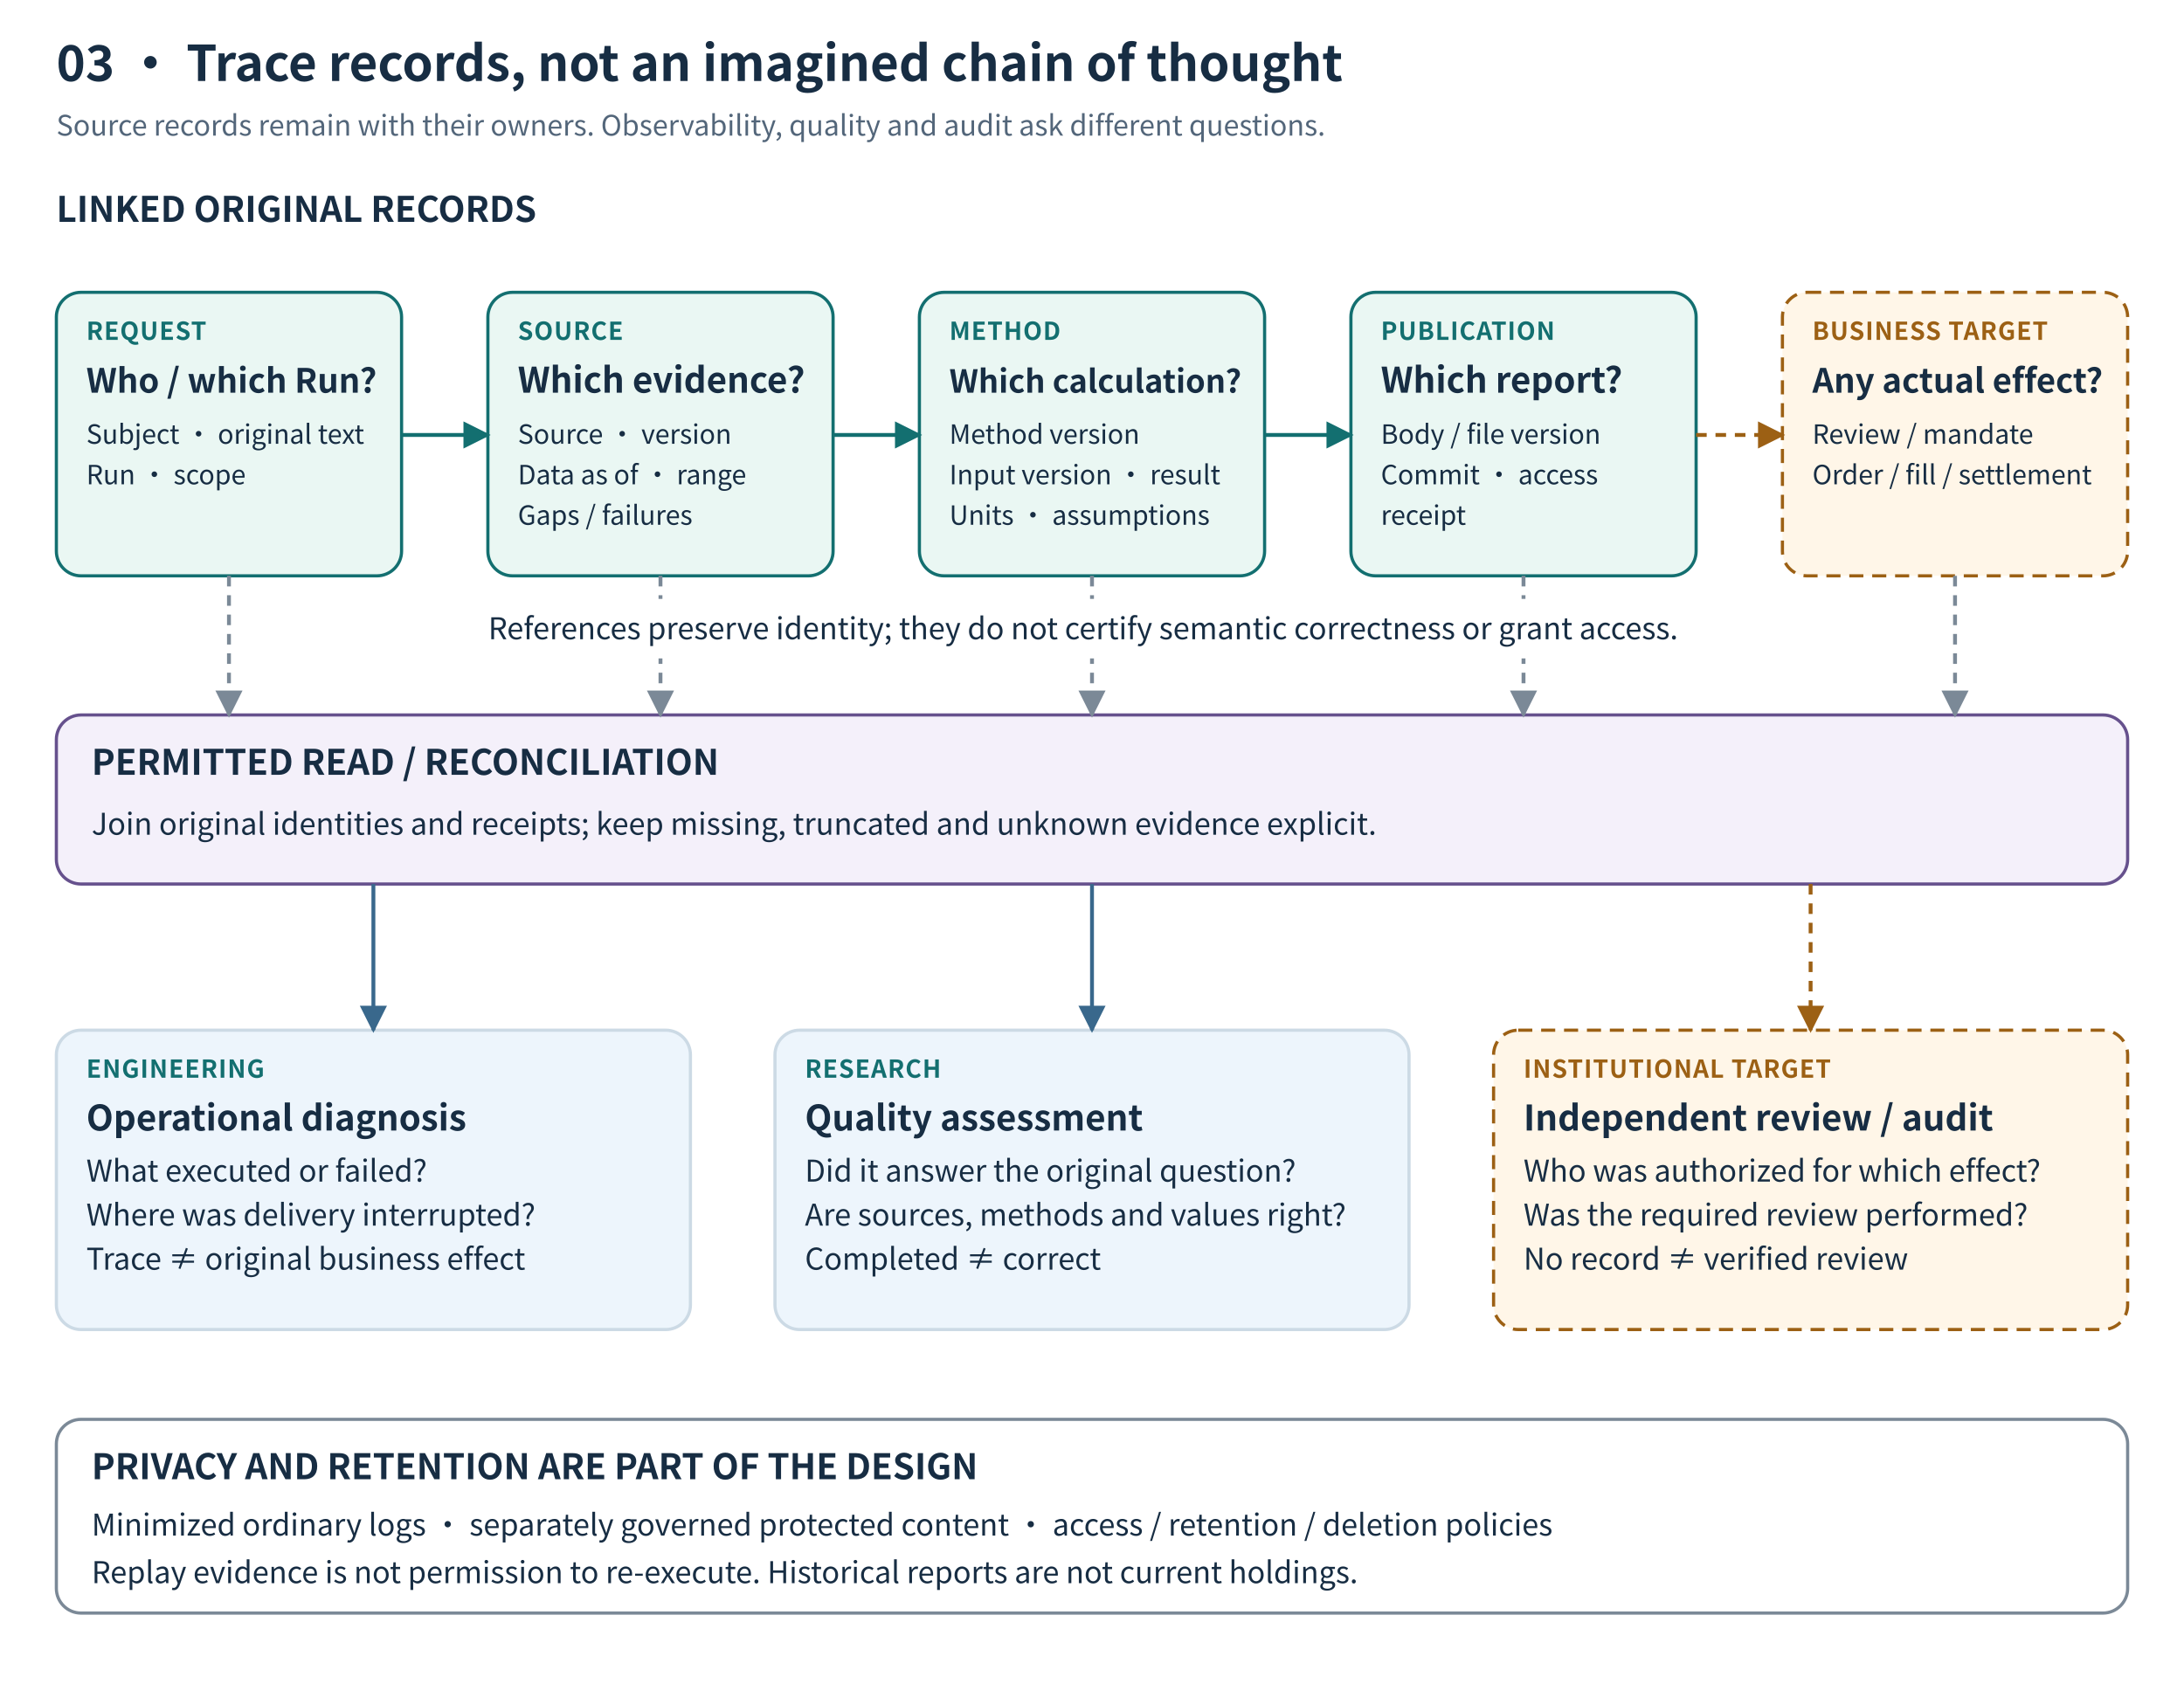
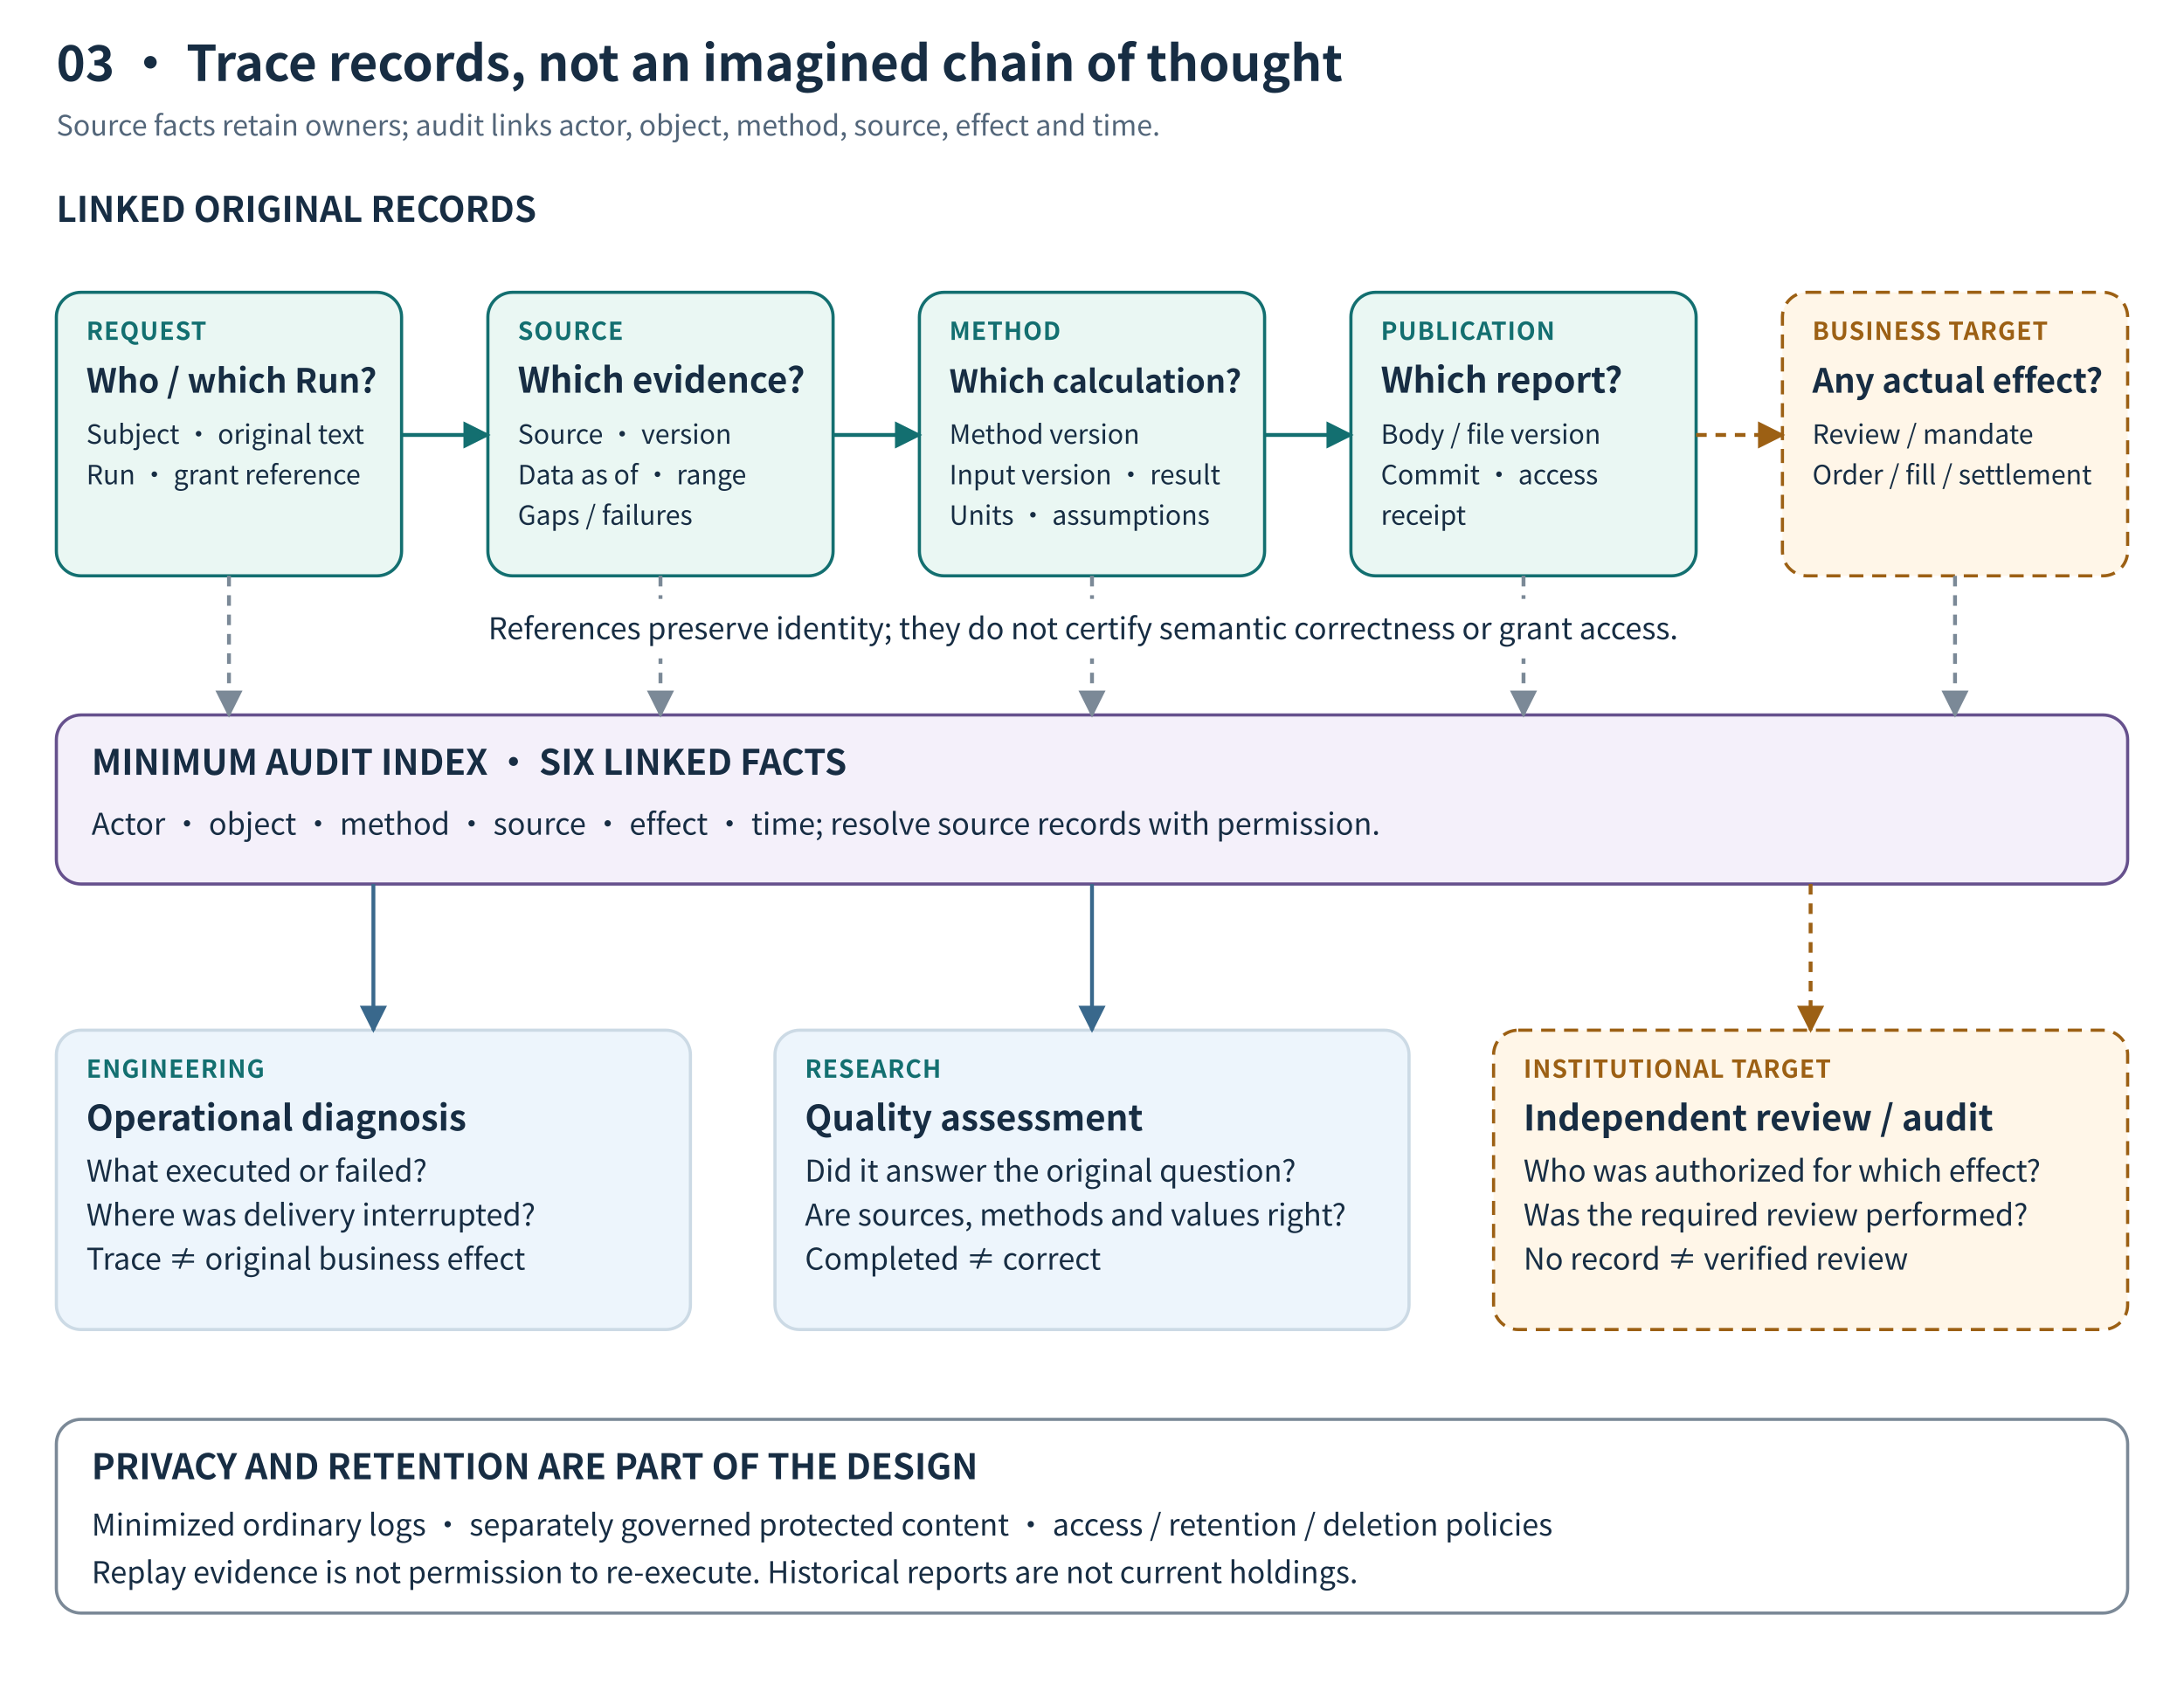
<svg xmlns="http://www.w3.org/2000/svg" width="1240" height="960" viewBox="0 0 1240 960" role="img" aria-labelledby="title desc" lang="en">
  <defs>
    <marker id="line" viewBox="0 0 10 10" refX="9" refY="5" markerWidth="7" markerHeight="7" orient="auto-start-reverse">
      <path d="M 0 0 L 10 5 L 0 10 z" fill="#39688C" />
    </marker>
    <marker id="teal" viewBox="0 0 10 10" refX="9" refY="5" markerWidth="7" markerHeight="7" orient="auto-start-reverse">
      <path d="M 0 0 L 10 5 L 0 10 z" fill="#136F70" />
    </marker>
    <marker id="amber" viewBox="0 0 10 10" refX="9" refY="5" markerWidth="7" markerHeight="7" orient="auto-start-reverse">
      <path d="M 0 0 L 10 5 L 0 10 z" fill="#9C6014" />
    </marker>
    <marker id="gray" viewBox="0 0 10 10" refX="9" refY="5" markerWidth="7" markerHeight="7" orient="auto-start-reverse">
      <path d="M 0 0 L 10 5 L 0 10 z" fill="#7B8997" />
    </marker>
  </defs>
  <style>text{font-family:"Noto Sans CJK SC",Arial,"Microsoft YaHei",sans-serif;fill:#172D43}.title{font-size:28px;font-weight:700}.sub{font-size:16px;fill:#53667A}.head{font-size:20px;font-weight:700}.body{font-size:17px}.small{font-size:15px;fill:#53667A}.tag{font-size:14px;font-weight:700;letter-spacing:.5px}.edge{font-size:15px;fill:#39688C;}.label{font-size:16px;font-weight:700}</style>
  <rect x="0" y="0" width="1240" height="960" rx="0" fill="#FFFFFF" stroke="#FFFFFF" stroke-width="1.8" />
  <text x="32" y="46" class="title" text-anchor="start">03 · Trace records, not an imagined chain of thought</text>
-   <text x="32" y="77" class="sub" text-anchor="start">Source records remain with their owners. Observability, quality and audit ask different questions.</text>
+   <text x="32" y="77" class="sub" text-anchor="start">Source facts retain owners; audit links actor, object, method, source, effect and time.</text>
  <text x="32" y="126" class="head" text-anchor="start">LINKED ORIGINAL RECORDS</text>
  <rect x="32" y="166" width="196" height="161" rx="14" fill="#EAF7F3" stroke="#136F70" stroke-width="1.8" />
  <text x="49" y="193" class="tag" text-anchor="start" style="fill:#136F70">REQUEST</text>
  <text x="49" y="223" class="head" text-anchor="start" style="font-size:19px">Who / which Run?</text>
  <text x="49" y="252" class="body" text-anchor="start" style="font-size:15px">Subject · original text</text>
-   <text x="49" y="275" class="body" text-anchor="start" style="font-size:15px">Run · scope</text>
+   <text x="49" y="275" class="body" text-anchor="start" style="font-size:15px">Run · grant reference</text>
  <rect x="277" y="166" width="196" height="161" rx="14" fill="#EAF7F3" stroke="#136F70" stroke-width="1.8" />
  <text x="294" y="193" class="tag" text-anchor="start" style="fill:#136F70">SOURCE</text>
  <text x="294" y="223" class="head" text-anchor="start" style="font-size:20px">Which evidence?</text>
  <text x="294" y="252" class="body" text-anchor="start" style="font-size:15px">Source · version</text>
  <text x="294" y="275" class="body" text-anchor="start" style="font-size:15px">Data as of · range</text>
  <text x="294" y="298" class="body" text-anchor="start" style="font-size:15px">Gaps / failures</text>
  <rect x="522" y="166" width="196" height="161" rx="14" fill="#EAF7F3" stroke="#136F70" stroke-width="1.8" />
  <text x="539" y="193" class="tag" text-anchor="start" style="fill:#136F70">METHOD</text>
  <text x="539" y="223" class="head" text-anchor="start" style="font-size:18px">Which calculation?</text>
  <text x="539" y="252" class="body" text-anchor="start" style="font-size:15px">Method version</text>
  <text x="539" y="275" class="body" text-anchor="start" style="font-size:15px">Input version · result</text>
  <text x="539" y="298" class="body" text-anchor="start" style="font-size:15px">Units · assumptions</text>
  <rect x="767" y="166" width="196" height="161" rx="14" fill="#EAF7F3" stroke="#136F70" stroke-width="1.8" />
  <text x="784" y="193" class="tag" text-anchor="start" style="fill:#136F70">PUBLICATION</text>
  <text x="784" y="223" class="head" text-anchor="start" style="font-size:20px">Which report?</text>
  <text x="784" y="252" class="body" text-anchor="start" style="font-size:15px">Body / file version</text>
  <text x="784" y="275" class="body" text-anchor="start" style="font-size:15px">Commit · access</text>
  <text x="784" y="298" class="body" text-anchor="start" style="font-size:15px">receipt</text>
  <rect x="1012" y="166" width="196" height="161" rx="14" fill="#FFF6E8" stroke="#9C6014" stroke-width="1.8" stroke-dasharray="8 5" />
  <text x="1029" y="193" class="tag" text-anchor="start" style="fill:#9C6014">BUSINESS TARGET</text>
  <text x="1029" y="223" class="head" text-anchor="start" style="font-size:19px">Any actual effect?</text>
  <text x="1029" y="252" class="body" text-anchor="start" style="font-size:15px">Review / mandate</text>
  <text x="1029" y="275" class="body" text-anchor="start" style="font-size:15px">Order / fill / settlement</text>
  <path d="M 228 247 L 277 247" fill="none" stroke="#136F70" stroke-width="2.2" marker-end="url(#teal)" />
  <path d="M 473 247 L 522 247" fill="none" stroke="#136F70" stroke-width="2.2" marker-end="url(#teal)" />
  <path d="M 718 247 L 767 247" fill="none" stroke="#136F70" stroke-width="2.2" marker-end="url(#teal)" />
  <path d="M 963 247 L 1012 247" fill="none" stroke="#9C6014" stroke-width="2.2" stroke-dasharray="6 5" marker-end="url(#amber)" />
  <rect x="32" y="406" width="1176" height="96" rx="14" fill="#F4F0FA" stroke="#66518D" stroke-width="1.8" />
-   <text x="52" y="440" class="head" text-anchor="start">PERMITTED READ / RECONCILIATION</text>
-   <text x="52" y="474" class="body" text-anchor="start">Join original identities and receipts; keep missing, truncated and unknown evidence explicit.</text>
+   <text x="52" y="440" class="head" text-anchor="start">MINIMUM AUDIT INDEX · SIX LINKED FACTS</text>
+   <text x="52" y="474" class="body" text-anchor="start">Actor · object · method · source · effect · time; resolve source records with permission.</text>
  <path d="M 130 327 L 130 395 L 130 406" fill="none" stroke="#7B8997" stroke-width="2.2" stroke-dasharray="6 5" marker-end="url(#gray)" />
  <path d="M 375 327 L 375 395 L 375 406" fill="none" stroke="#7B8997" stroke-width="2.2" stroke-dasharray="6 5" marker-end="url(#gray)" />
  <path d="M 620 327 L 620 395 L 620 406" fill="none" stroke="#7B8997" stroke-width="2.2" stroke-dasharray="6 5" marker-end="url(#gray)" />
  <path d="M 865 327 L 865 395 L 865 406" fill="none" stroke="#7B8997" stroke-width="2.2" stroke-dasharray="6 5" marker-end="url(#gray)" />
  <path d="M 1110 327 L 1110 395 L 1110 406" fill="none" stroke="#7B8997" stroke-width="2.2" stroke-dasharray="6 5" marker-end="url(#gray)" />
  <rect x="180" y="341" width="870" height="32" rx="4" fill="#FFFFFF" stroke="#FFFFFF" stroke-width="1.8" />
  <text x="615" y="363" class="body" text-anchor="middle">References preserve identity; they do not certify semantic correctness or grant access.</text>
  <rect x="32" y="585" width="360" height="170" rx="14" fill="#EDF5FC" stroke="#CCDAE5" stroke-width="1.8" />
  <text x="49" y="612" class="tag" text-anchor="start" style="fill:#136F70">ENGINEERING</text>
  <text x="49" y="642" class="head" text-anchor="start" style="font-size:20px">Operational diagnosis</text>
  <text x="49" y="671" class="body" text-anchor="start" style="font-size:17px">What executed or failed?</text>
  <text x="49" y="696" class="body" text-anchor="start" style="font-size:17px">Where was delivery interrupted?</text>
  <text x="49" y="721" class="body" text-anchor="start" style="font-size:17px">Trace ≠ original business effect</text>
  <rect x="440" y="585" width="360" height="170" rx="14" fill="#EDF5FC" stroke="#CCDAE5" stroke-width="1.8" />
  <text x="457" y="612" class="tag" text-anchor="start" style="fill:#136F70">RESEARCH</text>
  <text x="457" y="642" class="head" text-anchor="start" style="font-size:20px">Quality assessment</text>
  <text x="457" y="671" class="body" text-anchor="start" style="font-size:17px">Did it answer the original question?</text>
  <text x="457" y="696" class="body" text-anchor="start" style="font-size:17px">Are sources, methods and values right?</text>
  <text x="457" y="721" class="body" text-anchor="start" style="font-size:17px">Completed ≠ correct</text>
  <rect x="848" y="585" width="360" height="170" rx="14" fill="#FFF6E8" stroke="#9C6014" stroke-width="1.8" stroke-dasharray="8 5" />
  <text x="865" y="612" class="tag" text-anchor="start" style="fill:#9C6014">INSTITUTIONAL TARGET</text>
  <text x="865" y="642" class="head" text-anchor="start" style="font-size:20px">Independent review / audit</text>
  <text x="865" y="671" class="body" text-anchor="start" style="font-size:17px">Who was authorized for which effect?</text>
  <text x="865" y="696" class="body" text-anchor="start" style="font-size:17px">Was the required review performed?</text>
  <text x="865" y="721" class="body" text-anchor="start" style="font-size:17px">No record ≠ verified review</text>
  <path d="M 212 502 L 212 585" fill="none" stroke="#39688C" stroke-width="2.2" marker-end="url(#line)" />
  <path d="M 620 502 L 620 585" fill="none" stroke="#39688C" stroke-width="2.2" marker-end="url(#line)" />
  <path d="M 1028 502 L 1028 585" fill="none" stroke="#9C6014" stroke-width="2.2" stroke-dasharray="6 5" marker-end="url(#amber)" />
  <rect x="32" y="806" width="1176" height="110" rx="14" fill="#FFFFFF" stroke="#7B8997" stroke-width="1.8" />
  <text x="52" y="840" class="head" text-anchor="start">PRIVACY AND RETENTION ARE PART OF THE DESIGN</text>
  <text x="52" y="872" class="body" text-anchor="start">Minimized ordinary logs · separately governed protected content · access / retention / deletion policies</text>
  <text x="52" y="899" class="body" text-anchor="start">Replay evidence is not permission to re-execute. Historical reports are not current holdings.</text>
</svg>
